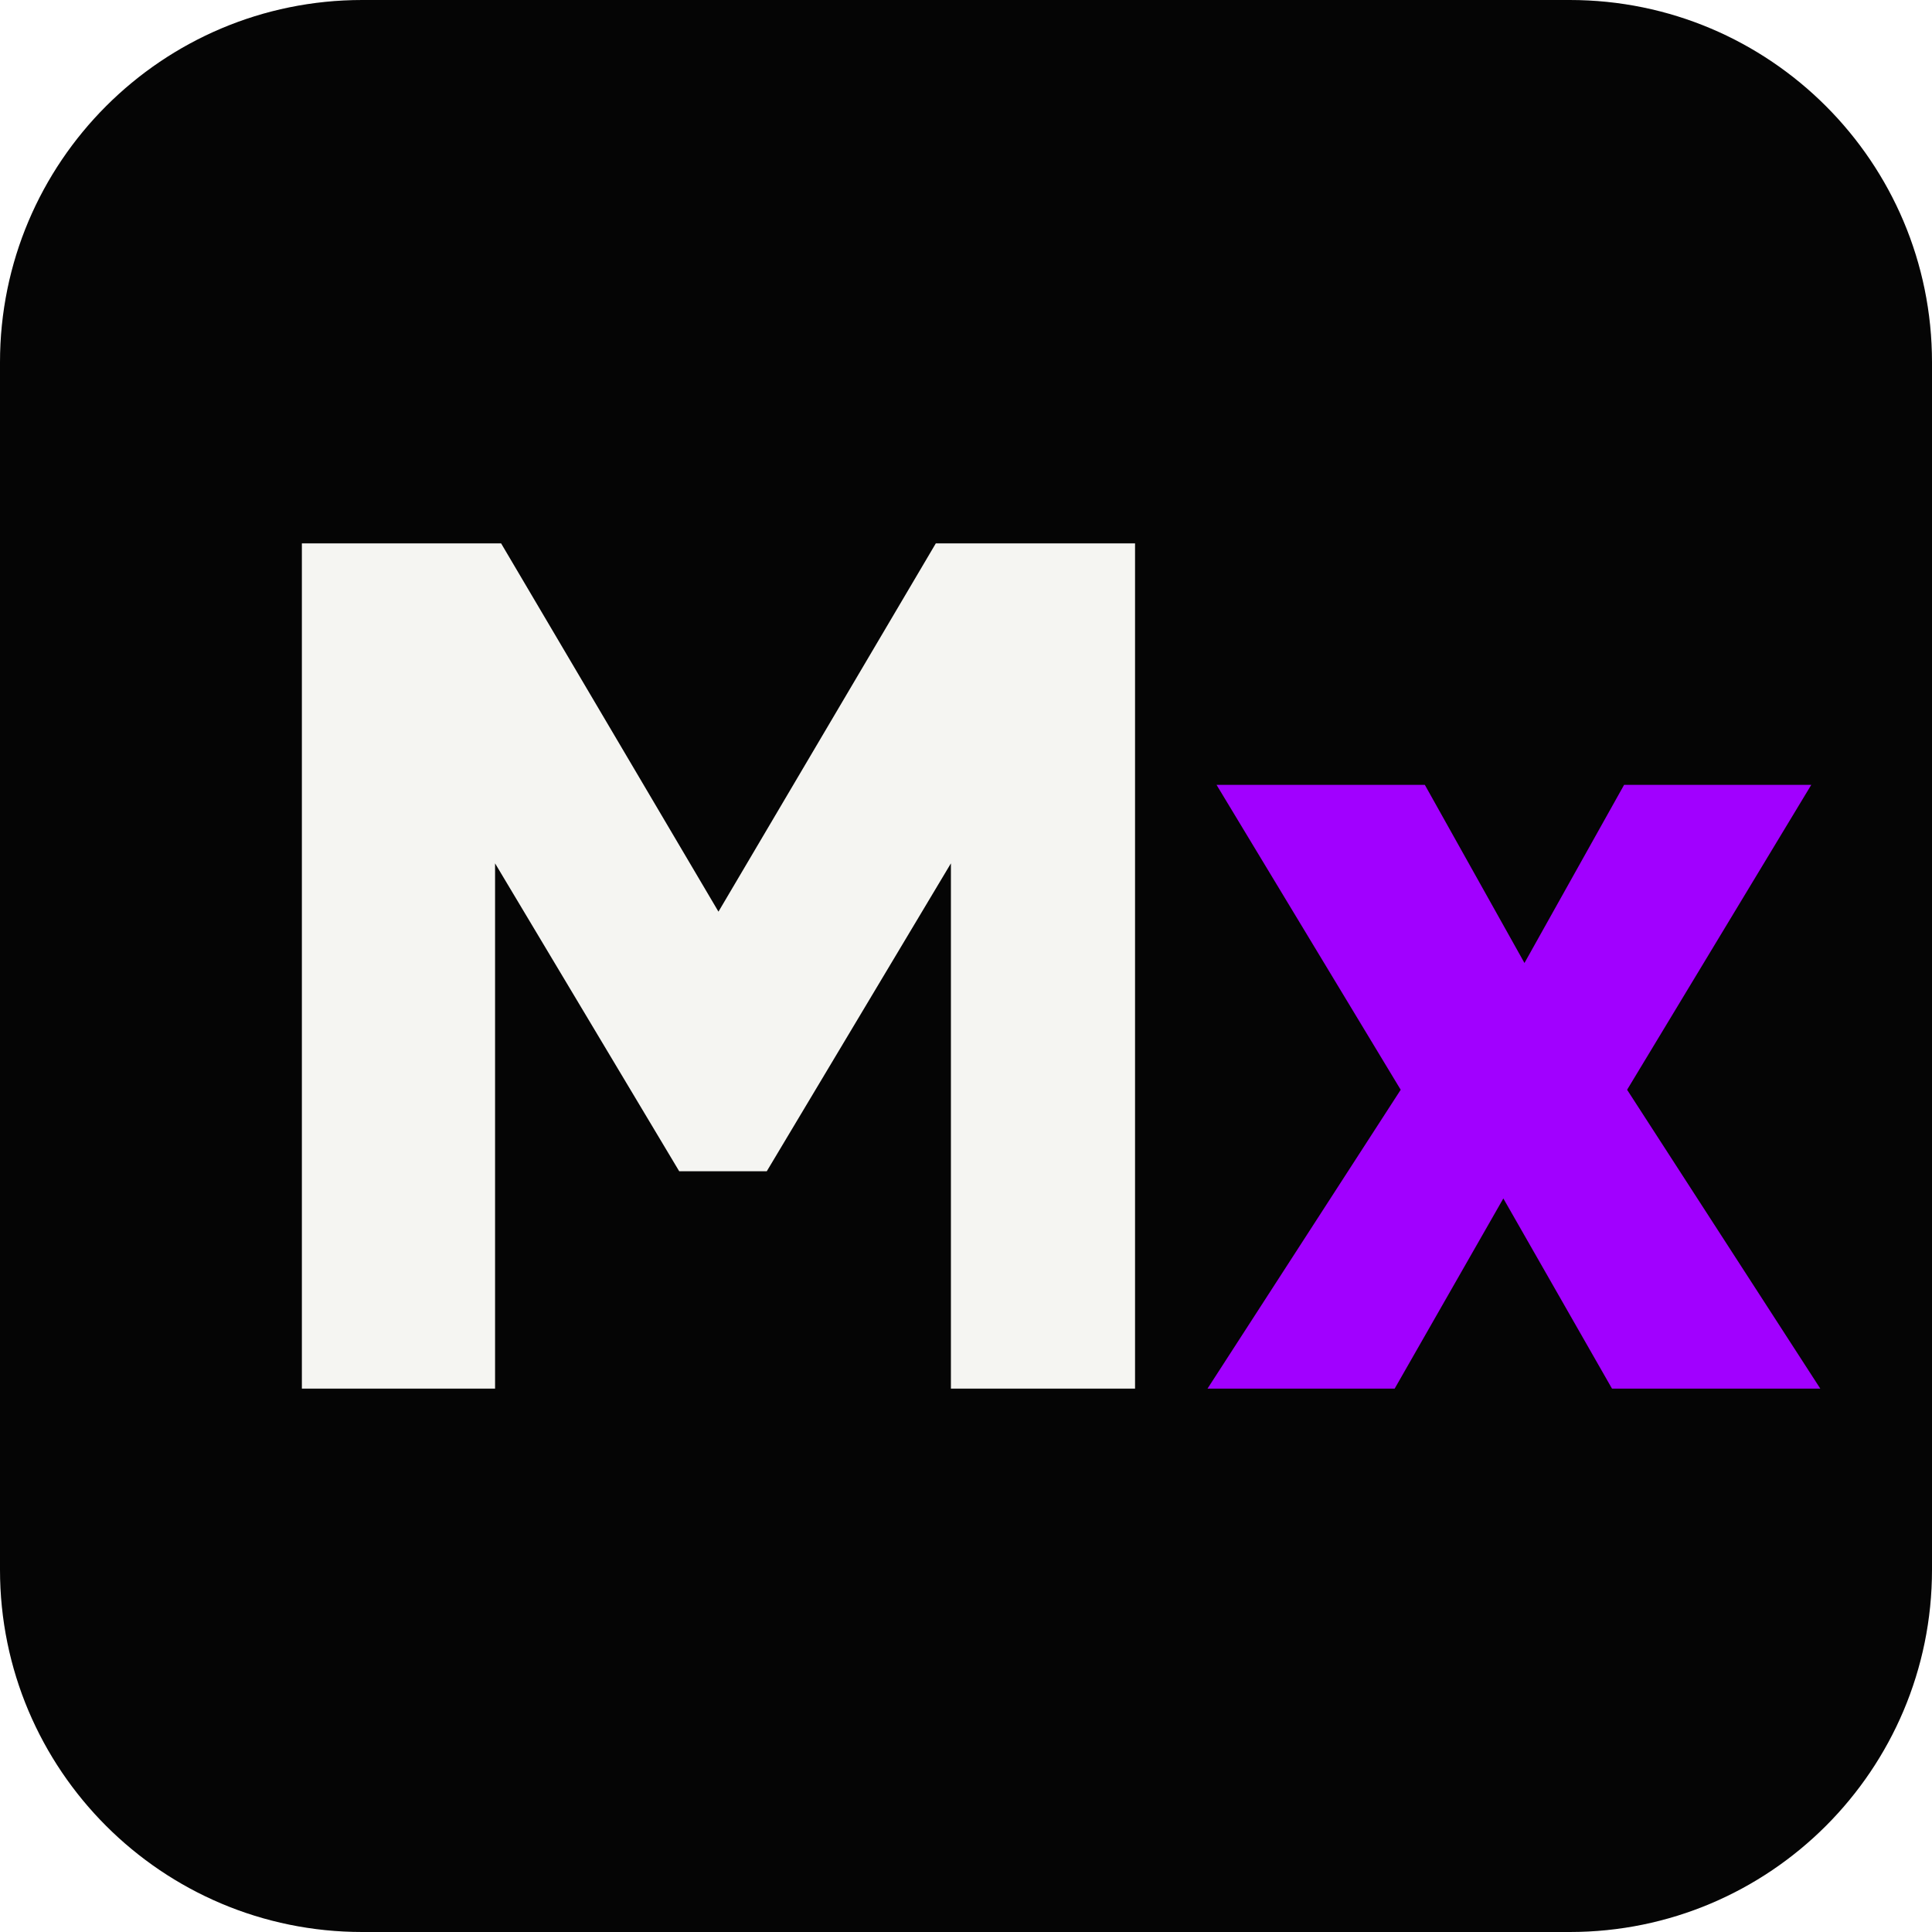
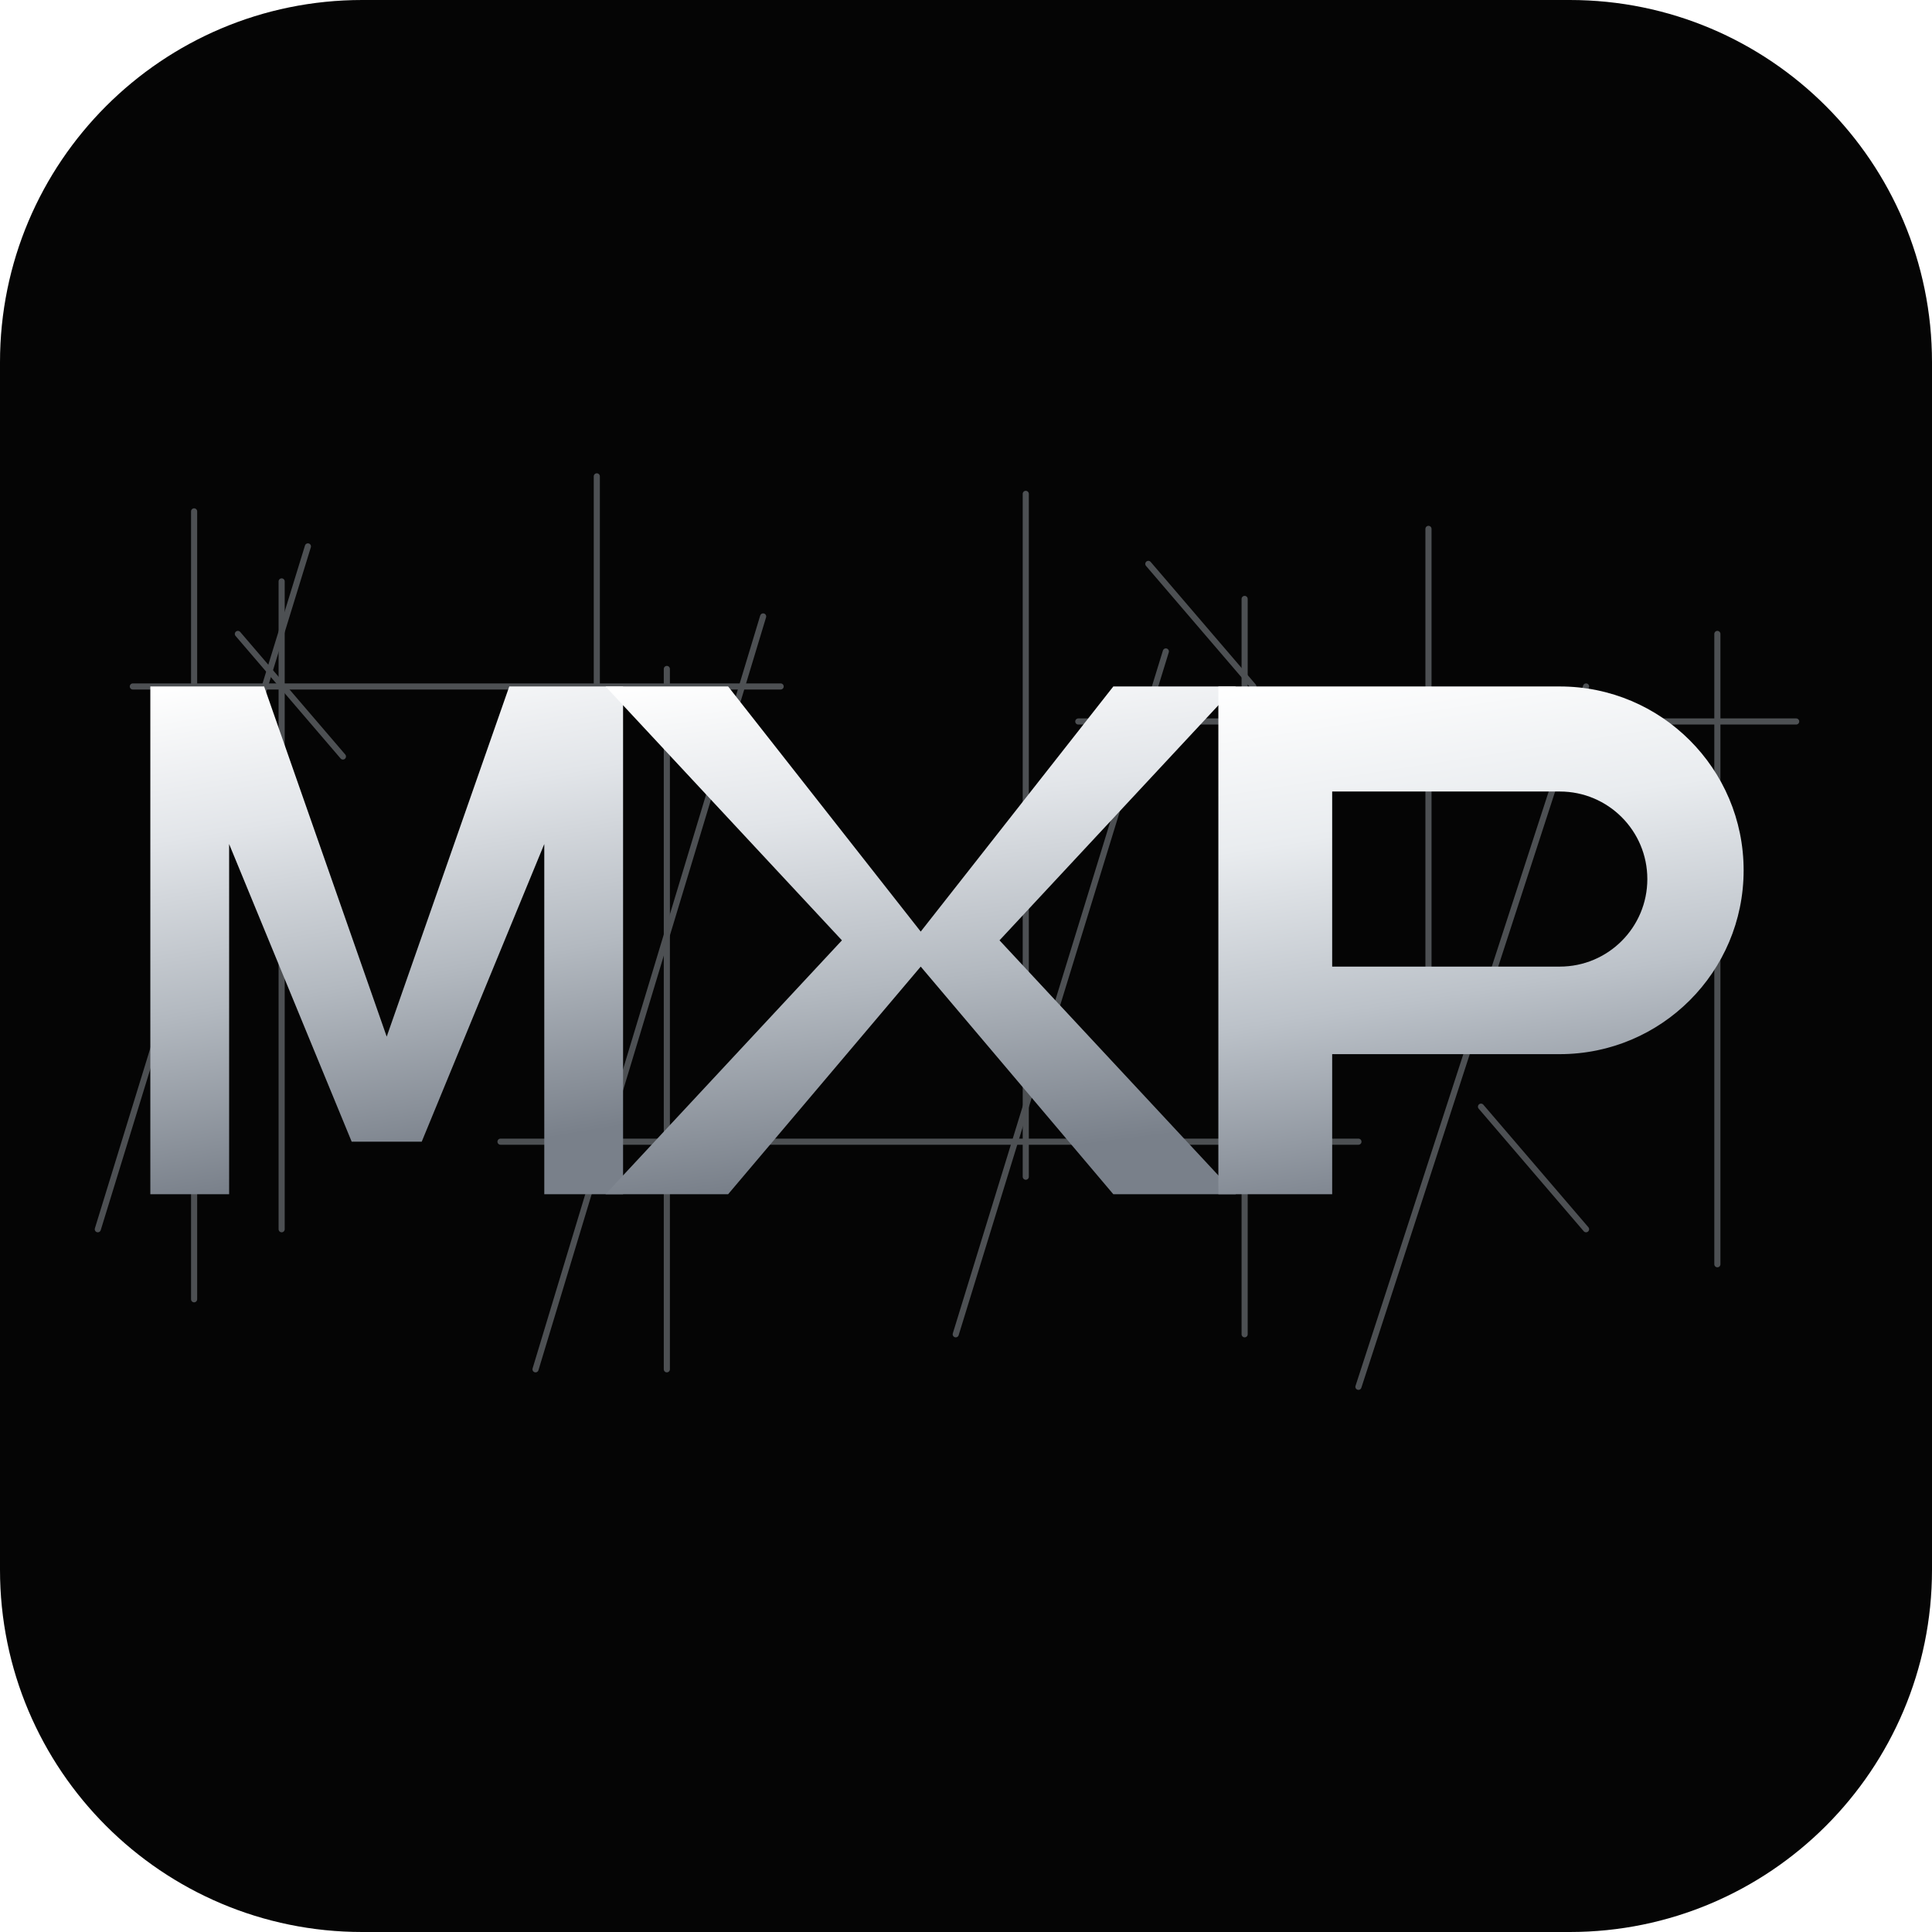
<svg xmlns="http://www.w3.org/2000/svg" viewBox="0 0 64 64" width="64" height="64">
+   <defs>
+     <linearGradient id="steel" x1="0" y1="0" x2="0.16" y2="1">
+       <stop offset="0" stop-color="#ffffff" />
+       <stop offset="0.30" stop-color="#e2e5e9" />
+       <stop offset="0.64" stop-color="#b3b9c0" />
+       <stop offset="1" stop-color="#79808a" />
+     </linearGradient>
+     <linearGradient id="steelP" x1="0" y1="0" x2="0.16" y2="1">
+       <stop offset="0" stop-color="#ffffff" />
+       <stop offset="0.32" stop-color="#e9ecef" />
+       <stop offset="0.66" stop-color="#bcc2c9" />
+       <stop offset="1" stop-color="#828993" />
+     </linearGradient>
+     <clipPath id="tile">
+       <rect width="64" height="64" rx="12" />
+     </clipPath>
+   </defs>
  <rect width="64" height="64" rx="12" fill="#050505" />
-   <path d="M10 46V18h6.6l7.2 12.2L31 18h6.6v28h-6.1V28.6l-6.1 10.2h-2.9l-6.1-10.2V46H10z" fill="#f5f5f2" />
-   <path d="M40 46l6.4-9.9L40.3 26h6.9l3.3 5.9 3.3-5.9H60l-6.1 10.1L60.3 46h-6.9l-3.6-6.3L46.2 46H40z" fill="#a100ff" />
+   <g clip-path="url(#tile)">
+     <g transform="translate(1.5 15.2) scale(0.29)">
+       <g stroke="#9aa0a8" stroke-width="0.7" opacity="0.48" fill="none" stroke-linecap="round">
+         <path d="M17 6 V96 M27 14 V88 M63 2 V70 M71 24 V104 M112 4 V82                  M137 16 V100 M158 8 V64 M191 20 V92" />
+         <path d="M10 26 H84 M118 30 H200 M52 78 H150" />
+         <path d="M6 88 L30 10 M56 104 L82 18 M104 100 L128 22 M150 106 L176 26" />
+         <path d="M22 20 L34 34 M126 12 L138 26 M164 74 L176 88" />
+       </g>
+       <g>
+         <path fill="url(#steel)" d="M12 84 V26 H25 L39 66 L53 26 H66 V84 H57 V44 L43 78 H35 L21 44 V84 Z" />
+         <path fill="url(#steel)" d="M64 26 L78 26 L100 54 L122 26 L136 26 L109 55 L136 84 L122 84 L100 58 L78 84 L64 84 L91 55 Z" />
+         <path fill="url(#steelP)" fill-rule="evenodd" d="M134 84 V26 H173 a21 21 0 0 1 0 42 H147 V84 Z                  M147 38 H173 a10 10 0 0 1 0 20 H147 Z" />
+       </g>
+     </g>
+   </g>
</svg>
